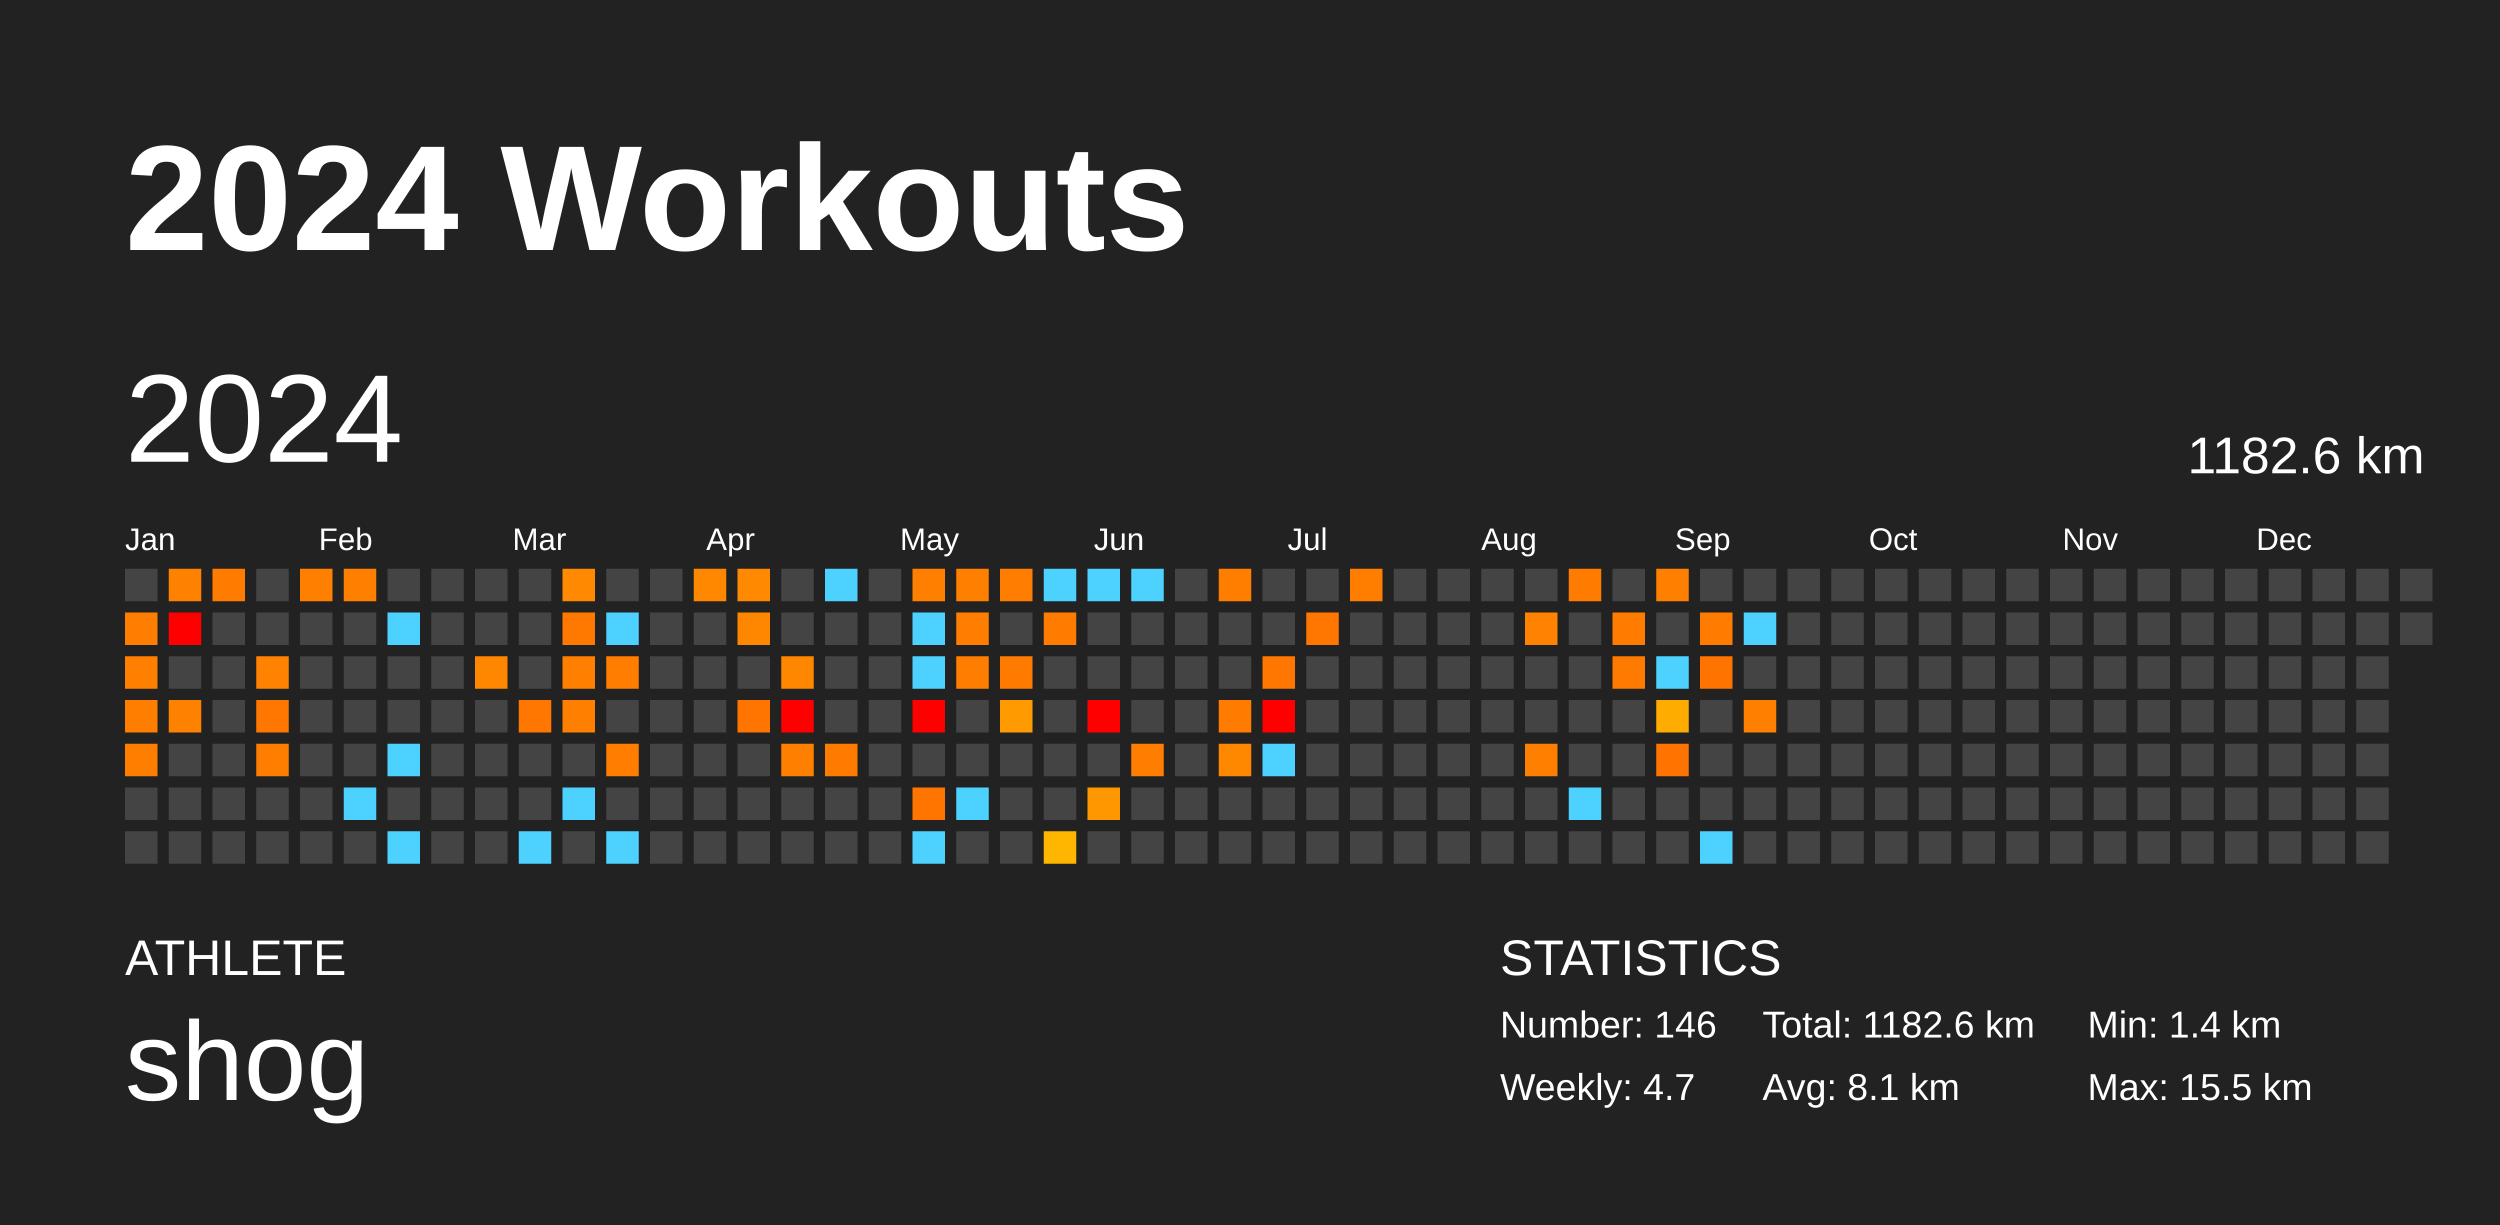
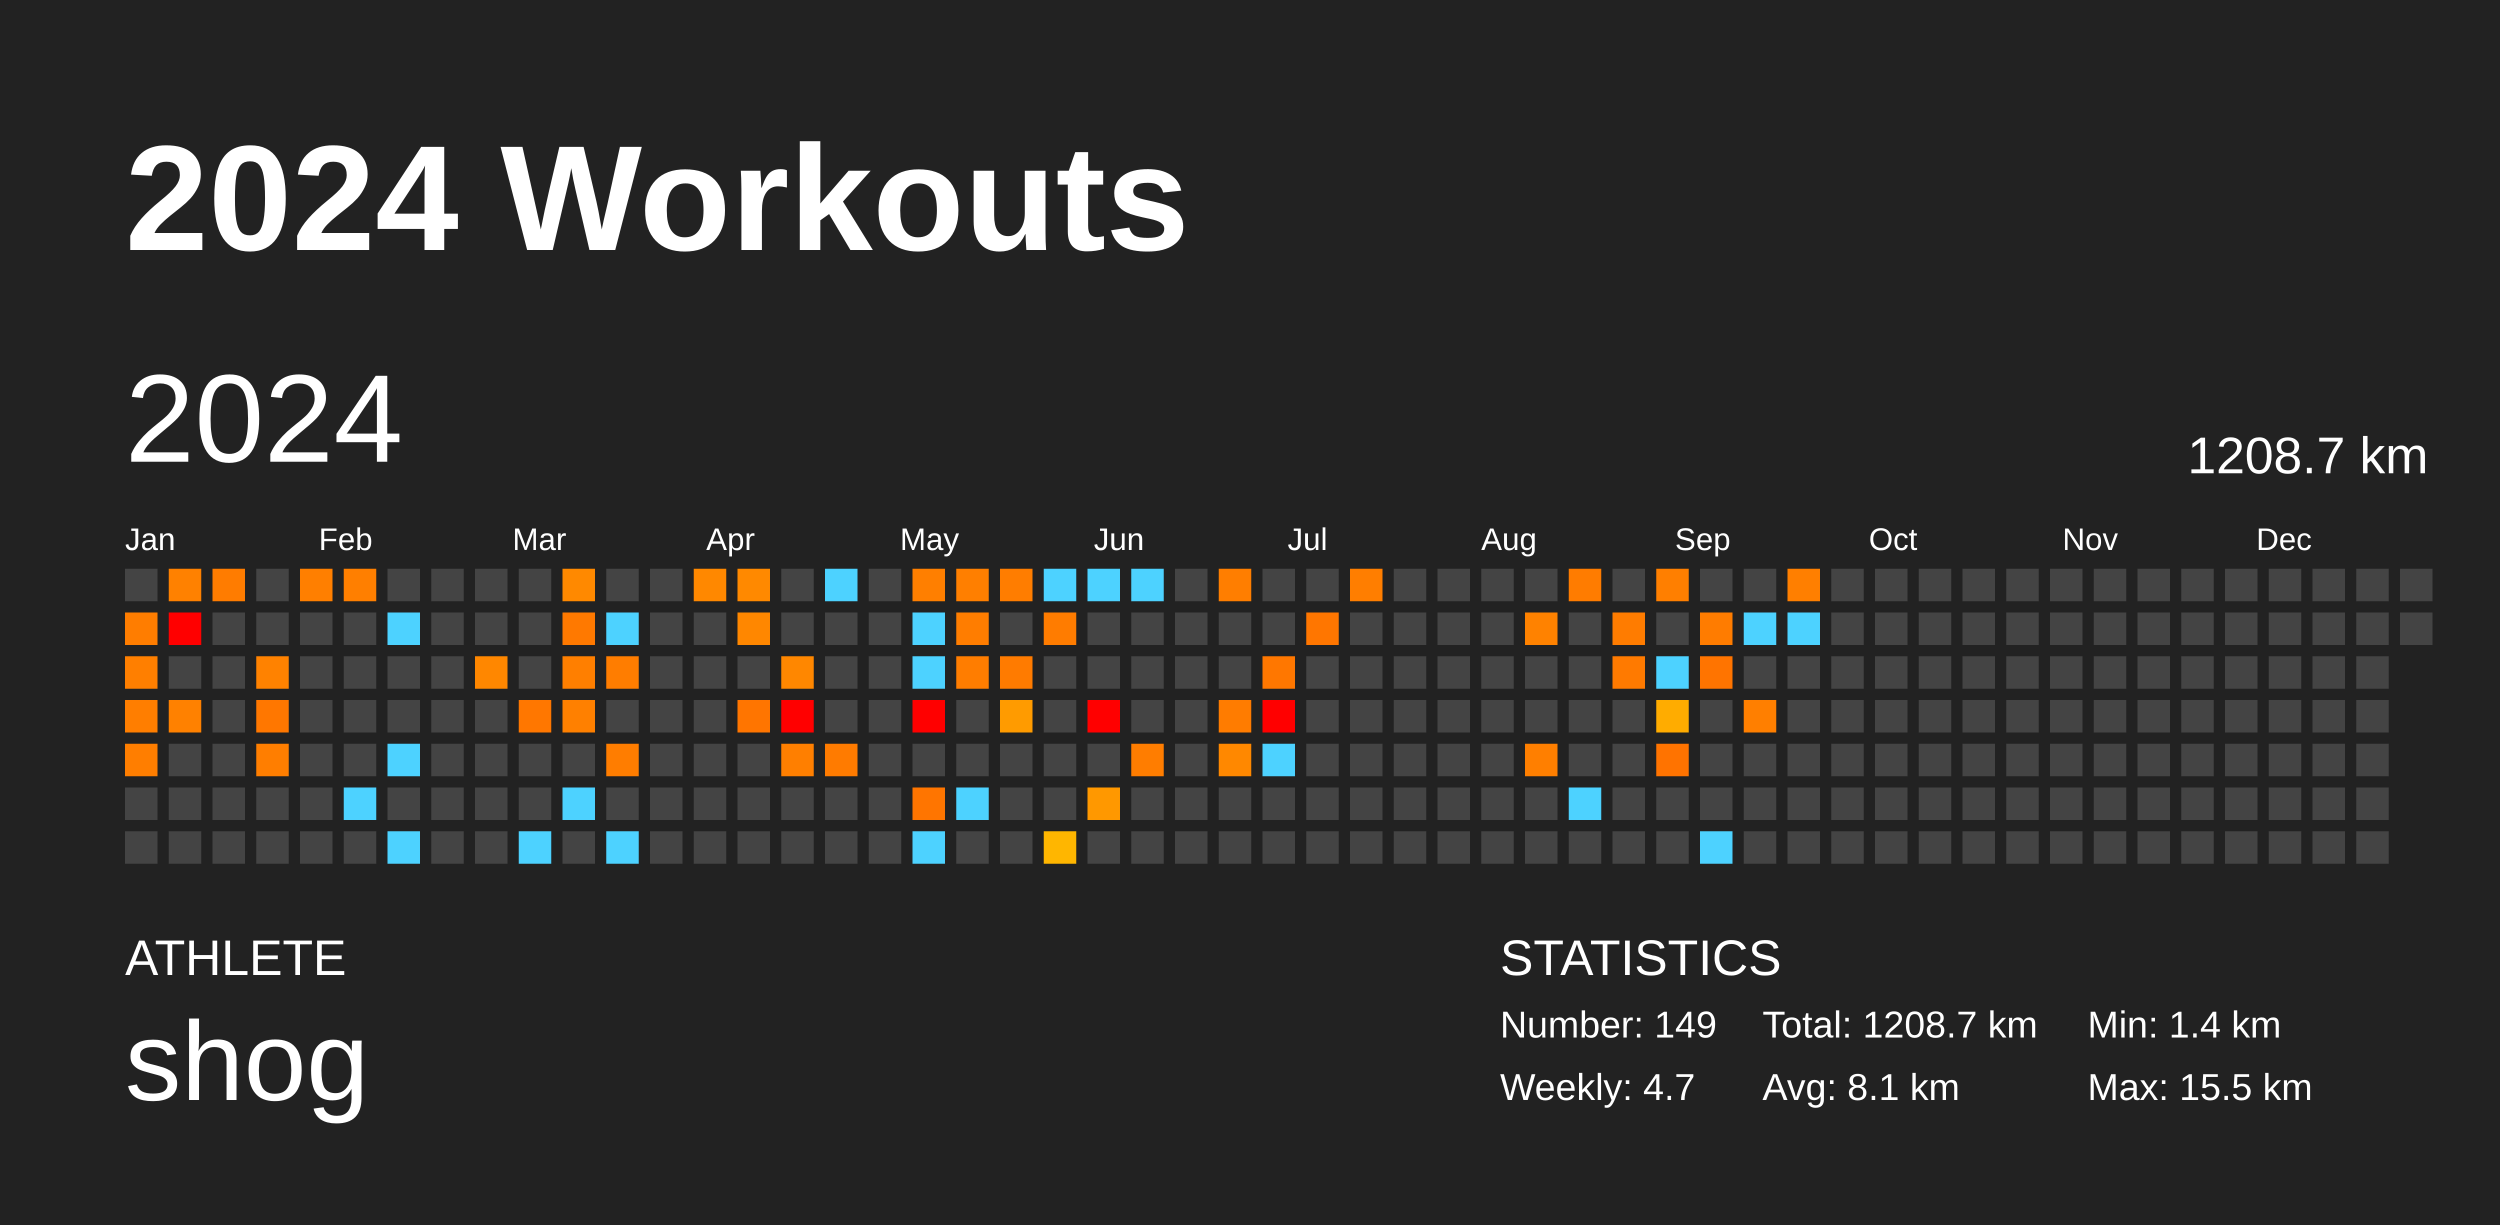
<svg xmlns="http://www.w3.org/2000/svg" baseProfile="full" height="98mm" version="1.1" viewBox="0,0,200,98" width="200mm">
  <defs />
  <rect fill="#222222" height="98" width="200" x="0" y="0" />
  <text fill="#FFFFFF" style="font-size:12px; font-family:Arial; font-weight:bold;" x="10" y="20">2024 Workouts</text>
  <text fill="#FFFFFF" style="font-size:4px; font-family:Arial" x="10" y="78">ATHLETE</text>
  <text fill="#FFFFFF" style="font-size:9px; font-family:Arial" x="10" y="88">shog</text>
  <text fill="#FFFFFF" style="font-size:4px; font-family:Arial" x="120" y="78">STATISTICS</text>
-   <text fill="#FFFFFF" style="font-size:3px; font-family:Arial" x="120" y="83">Number: 146</text>
+   <text fill="#FFFFFF" style="font-size:3px; font-family:Arial" x="120" y="83">Number: 149</text>
  <text fill="#FFFFFF" style="font-size:3px; font-family:Arial" x="120" y="88">Weekly: 4.7</text>
-   <text fill="#FFFFFF" style="font-size:3px; font-family:Arial" x="141" y="83">Total: 1182.6 km</text>
+   <text fill="#FFFFFF" style="font-size:3px; font-family:Arial" x="141" y="83">Total: 1208.7 km</text>
  <text fill="#FFFFFF" style="font-size:3px; font-family:Arial" x="141" y="88">Avg: 8.1 km</text>
  <text fill="#FFFFFF" style="font-size:3px; font-family:Arial" x="167" y="83">Min: 1.4 km</text>
  <text fill="#FFFFFF" style="font-size:3px; font-family:Arial" x="167" y="88">Max: 15.5 km</text>
  <text dominant-baseline="hanging" fill="#FFFFFF" style="font-size:10.0px; font-family:Arial;" x="10" y="30">2024</text>
-   <text dominant-baseline="hanging" fill="#FFFFFF" style="font-size:4.125px; font-family:Arial;" x="175" y="35">1182.6 km</text>
+   <text dominant-baseline="hanging" fill="#FFFFFF" style="font-size:4.125px; font-family:Arial;" x="175" y="35">1208.7 km</text>
  <text fill="#FFFFFF" style="font-size:2.5px; font-family:Arial" x="10.0" y="44">Jan</text>
  <text fill="#FFFFFF" style="font-size:2.5px; font-family:Arial" x="25.5" y="44">Feb</text>
  <text fill="#FFFFFF" style="font-size:2.5px; font-family:Arial" x="41.0" y="44">Mar</text>
  <text fill="#FFFFFF" style="font-size:2.5px; font-family:Arial" x="56.5" y="44">Apr</text>
  <text fill="#FFFFFF" style="font-size:2.5px; font-family:Arial" x="72.0" y="44">May</text>
  <text fill="#FFFFFF" style="font-size:2.5px; font-family:Arial" x="87.5" y="44">Jun</text>
  <text fill="#FFFFFF" style="font-size:2.5px; font-family:Arial" x="103.0" y="44">Jul</text>
  <text fill="#FFFFFF" style="font-size:2.5px; font-family:Arial" x="118.5" y="44">Aug</text>
  <text fill="#FFFFFF" style="font-size:2.5px; font-family:Arial" x="134.0" y="44">Sep</text>
  <text fill="#FFFFFF" style="font-size:2.5px; font-family:Arial" x="149.5" y="44">Oct</text>
  <text fill="#FFFFFF" style="font-size:2.5px; font-family:Arial" x="165.0" y="44">Nov</text>
  <text fill="#FFFFFF" style="font-size:2.5px; font-family:Arial" x="180.5" y="44">Dec</text>
  <rect fill="#444444" height="2.6" width="2.6" x="10.0" y="45.5" />
  <rect fill="#ff7d00" height="2.6" width="2.6" x="10.0" y="49.0" />
  <rect fill="#ff7f00" height="2.6" width="2.6" x="10.0" y="52.5" />
  <rect fill="#ff7e00" height="2.6" width="2.6" x="10.0" y="56.0" />
  <rect fill="#ff7e00" height="2.6" width="2.6" x="10.0" y="59.5" />
  <rect fill="#444444" height="2.6" width="2.6" x="10.0" y="63.0" />
  <rect fill="#444444" height="2.6" width="2.6" x="10.0" y="66.5" />
  <rect fill="#ff8100" height="2.6" width="2.6" x="13.5" y="45.5" />
  <rect fill="red" height="2.6" width="2.6" x="13.5" y="49.0" />
  <rect fill="#444444" height="2.6" width="2.6" x="13.5" y="52.5" />
  <rect fill="#ff8100" height="2.6" width="2.6" x="13.5" y="56.0" />
  <rect fill="#444444" height="2.6" width="2.6" x="13.5" y="59.5" />
  <rect fill="#444444" height="2.6" width="2.6" x="13.5" y="63.0" />
  <rect fill="#444444" height="2.6" width="2.6" x="13.5" y="66.5" />
  <rect fill="#ff7c00" height="2.6" width="2.6" x="17.0" y="45.5" />
  <rect fill="#444444" height="2.6" width="2.6" x="17.0" y="49.0" />
  <rect fill="#444444" height="2.6" width="2.6" x="17.0" y="52.5" />
  <rect fill="#444444" height="2.6" width="2.6" x="17.0" y="56.0" />
  <rect fill="#444444" height="2.6" width="2.6" x="17.0" y="59.5" />
  <rect fill="#444444" height="2.6" width="2.6" x="17.0" y="63.0" />
  <rect fill="#444444" height="2.6" width="2.6" x="17.0" y="66.5" />
  <rect fill="#444444" height="2.6" width="2.6" x="20.5" y="45.5" />
  <rect fill="#444444" height="2.6" width="2.6" x="20.5" y="49.0" />
  <rect fill="#ff8200" height="2.6" width="2.6" x="20.5" y="52.5" />
  <rect fill="#ff7700" height="2.6" width="2.6" x="20.5" y="56.0" />
  <rect fill="#ff7e00" height="2.6" width="2.6" x="20.5" y="59.5" />
  <rect fill="#444444" height="2.6" width="2.6" x="20.5" y="63.0" />
  <rect fill="#444444" height="2.6" width="2.6" x="20.5" y="66.5" />
  <rect fill="#ff7f00" height="2.6" width="2.6" x="24.0" y="45.5" />
  <rect fill="#444444" height="2.6" width="2.6" x="24.0" y="49.0" />
  <rect fill="#444444" height="2.6" width="2.6" x="24.0" y="52.5" />
  <rect fill="#444444" height="2.6" width="2.6" x="24.0" y="56.0" />
  <rect fill="#444444" height="2.6" width="2.6" x="24.0" y="59.5" />
  <rect fill="#444444" height="2.6" width="2.6" x="24.0" y="63.0" />
  <rect fill="#444444" height="2.6" width="2.6" x="24.0" y="66.5" />
  <rect fill="#ff7f00" height="2.6" width="2.6" x="27.5" y="45.5" />
  <rect fill="#444444" height="2.6" width="2.6" x="27.5" y="49.0" />
  <rect fill="#444444" height="2.6" width="2.6" x="27.5" y="52.5" />
  <rect fill="#444444" height="2.6" width="2.6" x="27.5" y="56.0" />
  <rect fill="#444444" height="2.6" width="2.6" x="27.5" y="59.5" />
  <rect fill="#4dd2ff" height="2.6" width="2.6" x="27.5" y="63.0" />
  <rect fill="#444444" height="2.6" width="2.6" x="27.5" y="66.5" />
  <rect fill="#444444" height="2.6" width="2.6" x="31.0" y="45.5" />
  <rect fill="#4dd2ff" height="2.6" width="2.6" x="31.0" y="49.0" />
  <rect fill="#444444" height="2.6" width="2.6" x="31.0" y="52.5" />
  <rect fill="#444444" height="2.6" width="2.6" x="31.0" y="56.0" />
  <rect fill="#4dd2ff" height="2.6" width="2.6" x="31.0" y="59.5" />
  <rect fill="#444444" height="2.6" width="2.6" x="31.0" y="63.0" />
  <rect fill="#4dd2ff" height="2.6" width="2.6" x="31.0" y="66.5" />
  <rect fill="#444444" height="2.6" width="2.6" x="34.5" y="45.5" />
  <rect fill="#444444" height="2.6" width="2.6" x="34.5" y="49.0" />
  <rect fill="#444444" height="2.6" width="2.6" x="34.5" y="52.5" />
  <rect fill="#444444" height="2.6" width="2.6" x="34.5" y="56.0" />
  <rect fill="#444444" height="2.6" width="2.6" x="34.5" y="59.5" />
  <rect fill="#444444" height="2.6" width="2.6" x="34.5" y="63.0" />
  <rect fill="#444444" height="2.6" width="2.6" x="34.5" y="66.5" />
  <rect fill="#444444" height="2.6" width="2.6" x="38.0" y="45.5" />
  <rect fill="#444444" height="2.6" width="2.6" x="38.0" y="49.0" />
  <rect fill="#ff8700" height="2.6" width="2.6" x="38.0" y="52.5" />
  <rect fill="#444444" height="2.6" width="2.6" x="38.0" y="56.0" />
  <rect fill="#444444" height="2.6" width="2.6" x="38.0" y="59.5" />
  <rect fill="#444444" height="2.6" width="2.6" x="38.0" y="63.0" />
  <rect fill="#444444" height="2.6" width="2.6" x="38.0" y="66.5" />
  <rect fill="#444444" height="2.6" width="2.6" x="41.5" y="45.5" />
  <rect fill="#444444" height="2.6" width="2.6" x="41.5" y="49.0" />
  <rect fill="#444444" height="2.6" width="2.6" x="41.5" y="52.5" />
  <rect fill="#ff7700" height="2.6" width="2.6" x="41.5" y="56.0" />
  <rect fill="#444444" height="2.6" width="2.6" x="41.5" y="59.5" />
  <rect fill="#444444" height="2.6" width="2.6" x="41.5" y="63.0" />
  <rect fill="#4dd2ff" height="2.6" width="2.6" x="41.5" y="66.5" />
  <rect fill="#ff8900" height="2.6" width="2.6" x="45.0" y="45.5" />
  <rect fill="#ff7900" height="2.6" width="2.6" x="45.0" y="49.0" />
  <rect fill="#ff7f00" height="2.6" width="2.6" x="45.0" y="52.5" />
  <rect fill="#ff8000" height="2.6" width="2.6" x="45.0" y="56.0" />
  <rect fill="#444444" height="2.6" width="2.6" x="45.0" y="59.5" />
  <rect fill="#4dd2ff" height="2.6" width="2.6" x="45.0" y="63.0" />
  <rect fill="#444444" height="2.6" width="2.6" x="45.0" y="66.5" />
  <rect fill="#444444" height="2.6" width="2.6" x="48.5" y="45.5" />
  <rect fill="#4dd2ff" height="2.6" width="2.6" x="48.5" y="49.0" />
  <rect fill="#ff7d00" height="2.6" width="2.6" x="48.5" y="52.5" />
  <rect fill="#444444" height="2.6" width="2.6" x="48.5" y="56.0" />
  <rect fill="#ff7d00" height="2.6" width="2.6" x="48.5" y="59.5" />
  <rect fill="#444444" height="2.6" width="2.6" x="48.5" y="63.0" />
  <rect fill="#4dd2ff" height="2.6" width="2.6" x="48.5" y="66.5" />
  <rect fill="#444444" height="2.6" width="2.6" x="52.0" y="45.5" />
  <rect fill="#444444" height="2.6" width="2.6" x="52.0" y="49.0" />
  <rect fill="#444444" height="2.6" width="2.6" x="52.0" y="52.5" />
  <rect fill="#444444" height="2.6" width="2.6" x="52.0" y="56.0" />
  <rect fill="#444444" height="2.6" width="2.6" x="52.0" y="59.5" />
  <rect fill="#444444" height="2.6" width="2.6" x="52.0" y="63.0" />
  <rect fill="#444444" height="2.6" width="2.6" x="52.0" y="66.5" />
  <rect fill="#ff8800" height="2.6" width="2.6" x="55.5" y="45.5" />
  <rect fill="#444444" height="2.6" width="2.6" x="55.5" y="49.0" />
  <rect fill="#444444" height="2.6" width="2.6" x="55.5" y="52.5" />
  <rect fill="#444444" height="2.6" width="2.6" x="55.5" y="56.0" />
  <rect fill="#444444" height="2.6" width="2.6" x="55.5" y="59.5" />
  <rect fill="#444444" height="2.6" width="2.6" x="55.5" y="63.0" />
  <rect fill="#444444" height="2.6" width="2.6" x="55.5" y="66.5" />
  <rect fill="#ff8900" height="2.6" width="2.6" x="59.0" y="45.5" />
  <rect fill="#ff8700" height="2.6" width="2.6" x="59.0" y="49.0" />
  <rect fill="#444444" height="2.6" width="2.6" x="59.0" y="52.5" />
  <rect fill="#ff7500" height="2.6" width="2.6" x="59.0" y="56.0" />
  <rect fill="#444444" height="2.6" width="2.6" x="59.0" y="59.5" />
  <rect fill="#444444" height="2.6" width="2.6" x="59.0" y="63.0" />
  <rect fill="#444444" height="2.6" width="2.6" x="59.0" y="66.5" />
  <rect fill="#444444" height="2.6" width="2.6" x="62.5" y="45.5" />
  <rect fill="#444444" height="2.6" width="2.6" x="62.5" y="49.0" />
  <rect fill="#ff8700" height="2.6" width="2.6" x="62.5" y="52.5" />
  <rect fill="red" height="2.6" width="2.6" x="62.5" y="56.0" />
  <rect fill="#ff7f00" height="2.6" width="2.6" x="62.5" y="59.5" />
  <rect fill="#444444" height="2.6" width="2.6" x="62.5" y="63.0" />
  <rect fill="#444444" height="2.6" width="2.6" x="62.5" y="66.5" />
  <rect fill="#4dd2ff" height="2.6" width="2.6" x="66.0" y="45.5" />
  <rect fill="#444444" height="2.6" width="2.6" x="66.0" y="49.0" />
  <rect fill="#444444" height="2.6" width="2.6" x="66.0" y="52.5" />
  <rect fill="#444444" height="2.6" width="2.6" x="66.0" y="56.0" />
  <rect fill="#ff7b00" height="2.6" width="2.6" x="66.0" y="59.5" />
  <rect fill="#444444" height="2.6" width="2.6" x="66.0" y="63.0" />
  <rect fill="#444444" height="2.6" width="2.6" x="66.0" y="66.5" />
  <rect fill="#444444" height="2.6" width="2.6" x="69.5" y="45.5" />
  <rect fill="#444444" height="2.6" width="2.6" x="69.5" y="49.0" />
  <rect fill="#444444" height="2.6" width="2.6" x="69.5" y="52.5" />
  <rect fill="#444444" height="2.6" width="2.6" x="69.5" y="56.0" />
  <rect fill="#444444" height="2.6" width="2.6" x="69.5" y="59.5" />
  <rect fill="#444444" height="2.6" width="2.6" x="69.5" y="63.0" />
  <rect fill="#444444" height="2.6" width="2.6" x="69.5" y="66.5" />
  <rect fill="#ff7f00" height="2.6" width="2.6" x="73.0" y="45.5" />
  <rect fill="#4dd2ff" height="2.6" width="2.6" x="73.0" y="49.0" />
  <rect fill="#4dd2ff" height="2.6" width="2.6" x="73.0" y="52.5" />
  <rect fill="red" height="2.6" width="2.6" x="73.0" y="56.0" />
  <rect fill="#444444" height="2.6" width="2.6" x="73.0" y="59.5" />
  <rect fill="#ff7500" height="2.6" width="2.6" x="73.0" y="63.0" />
  <rect fill="#4dd2ff" height="2.6" width="2.6" x="73.0" y="66.5" />
  <rect fill="#ff7f00" height="2.6" width="2.6" x="76.5" y="45.5" />
  <rect fill="#ff7d00" height="2.6" width="2.6" x="76.5" y="49.0" />
  <rect fill="#ff7d00" height="2.6" width="2.6" x="76.5" y="52.5" />
  <rect fill="#444444" height="2.6" width="2.6" x="76.5" y="56.0" />
  <rect fill="#444444" height="2.6" width="2.6" x="76.5" y="59.5" />
  <rect fill="#4dd2ff" height="2.6" width="2.6" x="76.5" y="63.0" />
  <rect fill="#444444" height="2.6" width="2.6" x="76.5" y="66.5" />
  <rect fill="#ff7d00" height="2.6" width="2.6" x="80.0" y="45.5" />
  <rect fill="#444444" height="2.6" width="2.6" x="80.0" y="49.0" />
  <rect fill="#ff7b00" height="2.6" width="2.6" x="80.0" y="52.5" />
  <rect fill="#ff9b00" height="2.6" width="2.6" x="80.0" y="56.0" />
  <rect fill="#444444" height="2.6" width="2.6" x="80.0" y="59.5" />
  <rect fill="#444444" height="2.6" width="2.6" x="80.0" y="63.0" />
  <rect fill="#444444" height="2.6" width="2.6" x="80.0" y="66.5" />
  <rect fill="#4dd2ff" height="2.6" width="2.6" x="83.5" y="45.5" />
  <rect fill="#ff7c00" height="2.6" width="2.6" x="83.5" y="49.0" />
  <rect fill="#444444" height="2.6" width="2.6" x="83.5" y="52.5" />
  <rect fill="#444444" height="2.6" width="2.6" x="83.5" y="56.0" />
  <rect fill="#444444" height="2.6" width="2.6" x="83.5" y="59.5" />
  <rect fill="#444444" height="2.6" width="2.6" x="83.5" y="63.0" />
  <rect fill="#ffb600" height="2.6" width="2.6" x="83.5" y="66.5" />
  <rect fill="#4dd2ff" height="2.6" width="2.6" x="87.0" y="45.5" />
  <rect fill="#444444" height="2.6" width="2.6" x="87.0" y="49.0" />
  <rect fill="#444444" height="2.6" width="2.6" x="87.0" y="52.5" />
  <rect fill="red" height="2.6" width="2.6" x="87.0" y="56.0" />
  <rect fill="#444444" height="2.6" width="2.6" x="87.0" y="59.5" />
  <rect fill="#ff9800" height="2.6" width="2.6" x="87.0" y="63.0" />
  <rect fill="#444444" height="2.6" width="2.6" x="87.0" y="66.5" />
  <rect fill="#4dd2ff" height="2.6" width="2.6" x="90.5" y="45.5" />
  <rect fill="#444444" height="2.6" width="2.6" x="90.5" y="49.0" />
  <rect fill="#444444" height="2.6" width="2.6" x="90.5" y="52.5" />
  <rect fill="#444444" height="2.6" width="2.6" x="90.5" y="56.0" />
  <rect fill="#ff7d00" height="2.6" width="2.6" x="90.5" y="59.5" />
  <rect fill="#444444" height="2.6" width="2.6" x="90.5" y="63.0" />
  <rect fill="#444444" height="2.6" width="2.6" x="90.5" y="66.5" />
  <rect fill="#444444" height="2.6" width="2.6" x="94.0" y="45.5" />
  <rect fill="#444444" height="2.6" width="2.6" x="94.0" y="49.0" />
  <rect fill="#444444" height="2.6" width="2.6" x="94.0" y="52.5" />
  <rect fill="#444444" height="2.6" width="2.6" x="94.0" y="56.0" />
  <rect fill="#444444" height="2.6" width="2.6" x="94.0" y="59.5" />
  <rect fill="#444444" height="2.6" width="2.6" x="94.0" y="63.0" />
  <rect fill="#444444" height="2.6" width="2.6" x="94.0" y="66.5" />
  <rect fill="#ff7e00" height="2.6" width="2.6" x="97.5" y="45.5" />
  <rect fill="#444444" height="2.6" width="2.6" x="97.5" y="49.0" />
  <rect fill="#444444" height="2.6" width="2.6" x="97.5" y="52.5" />
  <rect fill="#ff7c00" height="2.6" width="2.6" x="97.5" y="56.0" />
  <rect fill="#ff8800" height="2.6" width="2.6" x="97.5" y="59.5" />
  <rect fill="#444444" height="2.6" width="2.6" x="97.5" y="63.0" />
  <rect fill="#444444" height="2.6" width="2.6" x="97.5" y="66.5" />
  <rect fill="#444444" height="2.6" width="2.6" x="101.0" y="45.5" />
  <rect fill="#444444" height="2.6" width="2.6" x="101.0" y="49.0" />
  <rect fill="#ff7700" height="2.6" width="2.6" x="101.0" y="52.5" />
  <rect fill="red" height="2.6" width="2.6" x="101.0" y="56.0" />
  <rect fill="#4dd2ff" height="2.6" width="2.6" x="101.0" y="59.5" />
  <rect fill="#444444" height="2.6" width="2.6" x="101.0" y="63.0" />
  <rect fill="#444444" height="2.6" width="2.6" x="101.0" y="66.5" />
  <rect fill="#444444" height="2.6" width="2.6" x="104.5" y="45.5" />
  <rect fill="#ff7600" height="2.6" width="2.6" x="104.5" y="49.0" />
  <rect fill="#444444" height="2.6" width="2.6" x="104.5" y="52.5" />
  <rect fill="#444444" height="2.6" width="2.6" x="104.5" y="56.0" />
  <rect fill="#444444" height="2.6" width="2.6" x="104.5" y="59.5" />
  <rect fill="#444444" height="2.6" width="2.6" x="104.5" y="63.0" />
  <rect fill="#444444" height="2.6" width="2.6" x="104.5" y="66.5" />
  <rect fill="#ff7e00" height="2.6" width="2.6" x="108.0" y="45.5" />
  <rect fill="#444444" height="2.6" width="2.6" x="108.0" y="49.0" />
  <rect fill="#444444" height="2.6" width="2.6" x="108.0" y="52.5" />
  <rect fill="#444444" height="2.6" width="2.6" x="108.0" y="56.0" />
  <rect fill="#444444" height="2.6" width="2.6" x="108.0" y="59.5" />
  <rect fill="#444444" height="2.6" width="2.6" x="108.0" y="63.0" />
  <rect fill="#444444" height="2.6" width="2.6" x="108.0" y="66.5" />
  <rect fill="#444444" height="2.6" width="2.6" x="111.5" y="45.5" />
  <rect fill="#444444" height="2.6" width="2.6" x="111.5" y="49.0" />
  <rect fill="#444444" height="2.6" width="2.6" x="111.5" y="52.5" />
  <rect fill="#444444" height="2.6" width="2.6" x="111.5" y="56.0" />
  <rect fill="#444444" height="2.6" width="2.6" x="111.5" y="59.5" />
  <rect fill="#444444" height="2.6" width="2.6" x="111.5" y="63.0" />
  <rect fill="#444444" height="2.6" width="2.6" x="111.5" y="66.5" />
  <rect fill="#444444" height="2.6" width="2.6" x="115.0" y="45.5" />
  <rect fill="#444444" height="2.6" width="2.6" x="115.0" y="49.0" />
  <rect fill="#444444" height="2.6" width="2.6" x="115.0" y="52.5" />
  <rect fill="#444444" height="2.6" width="2.6" x="115.0" y="56.0" />
  <rect fill="#444444" height="2.6" width="2.6" x="115.0" y="59.5" />
  <rect fill="#444444" height="2.6" width="2.6" x="115.0" y="63.0" />
  <rect fill="#444444" height="2.6" width="2.6" x="115.0" y="66.5" />
  <rect fill="#444444" height="2.6" width="2.6" x="118.5" y="45.5" />
  <rect fill="#444444" height="2.6" width="2.6" x="118.5" y="49.0" />
  <rect fill="#444444" height="2.6" width="2.6" x="118.5" y="52.5" />
  <rect fill="#444444" height="2.6" width="2.6" x="118.5" y="56.0" />
  <rect fill="#444444" height="2.6" width="2.6" x="118.5" y="59.5" />
  <rect fill="#444444" height="2.6" width="2.6" x="118.5" y="63.0" />
  <rect fill="#444444" height="2.6" width="2.6" x="118.5" y="66.5" />
  <rect fill="#444444" height="2.6" width="2.6" x="122.0" y="45.5" />
  <rect fill="#ff8200" height="2.6" width="2.6" x="122.0" y="49.0" />
  <rect fill="#444444" height="2.6" width="2.6" x="122.0" y="52.5" />
  <rect fill="#444444" height="2.6" width="2.6" x="122.0" y="56.0" />
  <rect fill="#ff7f00" height="2.6" width="2.6" x="122.0" y="59.5" />
  <rect fill="#444444" height="2.6" width="2.6" x="122.0" y="63.0" />
  <rect fill="#444444" height="2.6" width="2.6" x="122.0" y="66.5" />
  <rect fill="#ff7c00" height="2.6" width="2.6" x="125.5" y="45.5" />
  <rect fill="#444444" height="2.6" width="2.6" x="125.5" y="49.0" />
  <rect fill="#444444" height="2.6" width="2.6" x="125.5" y="52.5" />
  <rect fill="#444444" height="2.6" width="2.6" x="125.5" y="56.0" />
  <rect fill="#444444" height="2.6" width="2.6" x="125.5" y="59.5" />
  <rect fill="#4dd2ff" height="2.6" width="2.6" x="125.5" y="63.0" />
  <rect fill="#444444" height="2.6" width="2.6" x="125.5" y="66.5" />
  <rect fill="#444444" height="2.6" width="2.6" x="129.0" y="45.5" />
  <rect fill="#ff7c00" height="2.6" width="2.6" x="129.0" y="49.0" />
  <rect fill="#ff7a00" height="2.6" width="2.6" x="129.0" y="52.5" />
  <rect fill="#444444" height="2.6" width="2.6" x="129.0" y="56.0" />
  <rect fill="#444444" height="2.6" width="2.6" x="129.0" y="59.5" />
  <rect fill="#444444" height="2.6" width="2.6" x="129.0" y="63.0" />
  <rect fill="#444444" height="2.6" width="2.6" x="129.0" y="66.5" />
  <rect fill="#ff7f00" height="2.6" width="2.6" x="132.5" y="45.5" />
  <rect fill="#444444" height="2.6" width="2.6" x="132.5" y="49.0" />
  <rect fill="#4dd2ff" height="2.6" width="2.6" x="132.5" y="52.5" />
  <rect fill="#ffac00" height="2.6" width="2.6" x="132.5" y="56.0" />
  <rect fill="#ff7300" height="2.6" width="2.6" x="132.5" y="59.5" />
  <rect fill="#444444" height="2.6" width="2.6" x="132.5" y="63.0" />
  <rect fill="#444444" height="2.6" width="2.6" x="132.5" y="66.5" />
  <rect fill="#444444" height="2.6" width="2.6" x="136.0" y="45.5" />
  <rect fill="#ff7c00" height="2.6" width="2.6" x="136.0" y="49.0" />
  <rect fill="#ff7400" height="2.6" width="2.6" x="136.0" y="52.5" />
  <rect fill="#444444" height="2.6" width="2.6" x="136.0" y="56.0" />
  <rect fill="#444444" height="2.6" width="2.6" x="136.0" y="59.5" />
  <rect fill="#444444" height="2.6" width="2.6" x="136.0" y="63.0" />
  <rect fill="#4dd2ff" height="2.6" width="2.6" x="136.0" y="66.5" />
  <rect fill="#444444" height="2.6" width="2.6" x="139.5" y="45.5" />
  <rect fill="#4dd2ff" height="2.6" width="2.6" x="139.5" y="49.0" />
  <rect fill="#444444" height="2.6" width="2.6" x="139.5" y="52.5" />
  <rect fill="#ff7f00" height="2.6" width="2.6" x="139.5" y="56.0" />
  <rect fill="#444444" height="2.6" width="2.6" x="139.5" y="59.5" />
  <rect fill="#444444" height="2.6" width="2.6" x="139.5" y="63.0" />
  <rect fill="#444444" height="2.6" width="2.6" x="139.5" y="66.5" />
-   <rect fill="#444444" height="2.6" width="2.6" x="143.0" y="45.5" />
-   <rect fill="#444444" height="2.6" width="2.6" x="143.0" y="49.0" />
+   <rect fill="#ff7f00" height="2.6" width="2.6" x="143.0" y="45.5" />
+   <rect fill="#4dd2ff" height="2.6" width="2.6" x="143.0" y="49.0" />
  <rect fill="#444444" height="2.6" width="2.6" x="143.0" y="52.5" />
  <rect fill="#444444" height="2.6" width="2.6" x="143.0" y="56.0" />
  <rect fill="#444444" height="2.6" width="2.6" x="143.0" y="59.5" />
  <rect fill="#444444" height="2.6" width="2.6" x="143.0" y="63.0" />
  <rect fill="#444444" height="2.6" width="2.6" x="143.0" y="66.5" />
  <rect fill="#444444" height="2.6" width="2.6" x="146.5" y="45.5" />
  <rect fill="#444444" height="2.6" width="2.6" x="146.5" y="49.0" />
  <rect fill="#444444" height="2.6" width="2.6" x="146.5" y="52.5" />
  <rect fill="#444444" height="2.6" width="2.6" x="146.5" y="56.0" />
  <rect fill="#444444" height="2.6" width="2.6" x="146.5" y="59.5" />
  <rect fill="#444444" height="2.6" width="2.6" x="146.5" y="63.0" />
  <rect fill="#444444" height="2.6" width="2.6" x="146.5" y="66.5" />
  <rect fill="#444444" height="2.6" width="2.6" x="150.0" y="45.5" />
  <rect fill="#444444" height="2.6" width="2.6" x="150.0" y="49.0" />
  <rect fill="#444444" height="2.6" width="2.6" x="150.0" y="52.5" />
  <rect fill="#444444" height="2.6" width="2.6" x="150.0" y="56.0" />
  <rect fill="#444444" height="2.6" width="2.6" x="150.0" y="59.5" />
  <rect fill="#444444" height="2.6" width="2.6" x="150.0" y="63.0" />
  <rect fill="#444444" height="2.6" width="2.6" x="150.0" y="66.5" />
  <rect fill="#444444" height="2.6" width="2.6" x="153.5" y="45.5" />
  <rect fill="#444444" height="2.6" width="2.6" x="153.5" y="49.0" />
  <rect fill="#444444" height="2.6" width="2.6" x="153.5" y="52.5" />
  <rect fill="#444444" height="2.6" width="2.6" x="153.5" y="56.0" />
  <rect fill="#444444" height="2.6" width="2.6" x="153.5" y="59.5" />
  <rect fill="#444444" height="2.6" width="2.6" x="153.5" y="63.0" />
  <rect fill="#444444" height="2.6" width="2.6" x="153.5" y="66.5" />
  <rect fill="#444444" height="2.6" width="2.6" x="157.0" y="45.5" />
  <rect fill="#444444" height="2.6" width="2.6" x="157.0" y="49.0" />
  <rect fill="#444444" height="2.6" width="2.6" x="157.0" y="52.5" />
  <rect fill="#444444" height="2.6" width="2.6" x="157.0" y="56.0" />
  <rect fill="#444444" height="2.6" width="2.6" x="157.0" y="59.5" />
  <rect fill="#444444" height="2.6" width="2.6" x="157.0" y="63.0" />
  <rect fill="#444444" height="2.6" width="2.6" x="157.0" y="66.5" />
  <rect fill="#444444" height="2.6" width="2.6" x="160.5" y="45.5" />
  <rect fill="#444444" height="2.6" width="2.6" x="160.5" y="49.0" />
  <rect fill="#444444" height="2.6" width="2.6" x="160.5" y="52.5" />
  <rect fill="#444444" height="2.6" width="2.6" x="160.5" y="56.0" />
  <rect fill="#444444" height="2.6" width="2.6" x="160.5" y="59.5" />
  <rect fill="#444444" height="2.6" width="2.6" x="160.5" y="63.0" />
  <rect fill="#444444" height="2.6" width="2.6" x="160.5" y="66.5" />
  <rect fill="#444444" height="2.6" width="2.6" x="164.0" y="45.5" />
  <rect fill="#444444" height="2.6" width="2.6" x="164.0" y="49.0" />
  <rect fill="#444444" height="2.6" width="2.6" x="164.0" y="52.5" />
  <rect fill="#444444" height="2.6" width="2.6" x="164.0" y="56.0" />
  <rect fill="#444444" height="2.6" width="2.6" x="164.0" y="59.5" />
  <rect fill="#444444" height="2.6" width="2.6" x="164.0" y="63.0" />
  <rect fill="#444444" height="2.6" width="2.6" x="164.0" y="66.5" />
  <rect fill="#444444" height="2.6" width="2.6" x="167.5" y="45.5" />
  <rect fill="#444444" height="2.6" width="2.6" x="167.5" y="49.0" />
  <rect fill="#444444" height="2.6" width="2.6" x="167.5" y="52.5" />
  <rect fill="#444444" height="2.6" width="2.6" x="167.5" y="56.0" />
  <rect fill="#444444" height="2.6" width="2.6" x="167.5" y="59.5" />
  <rect fill="#444444" height="2.6" width="2.6" x="167.5" y="63.0" />
  <rect fill="#444444" height="2.6" width="2.6" x="167.5" y="66.5" />
  <rect fill="#444444" height="2.6" width="2.6" x="171.0" y="45.5" />
  <rect fill="#444444" height="2.6" width="2.6" x="171.0" y="49.0" />
  <rect fill="#444444" height="2.6" width="2.6" x="171.0" y="52.5" />
  <rect fill="#444444" height="2.6" width="2.6" x="171.0" y="56.0" />
  <rect fill="#444444" height="2.6" width="2.6" x="171.0" y="59.5" />
  <rect fill="#444444" height="2.6" width="2.6" x="171.0" y="63.0" />
  <rect fill="#444444" height="2.6" width="2.6" x="171.0" y="66.5" />
  <rect fill="#444444" height="2.6" width="2.6" x="174.5" y="45.5" />
  <rect fill="#444444" height="2.6" width="2.6" x="174.5" y="49.0" />
  <rect fill="#444444" height="2.6" width="2.6" x="174.5" y="52.5" />
  <rect fill="#444444" height="2.6" width="2.6" x="174.5" y="56.0" />
  <rect fill="#444444" height="2.6" width="2.6" x="174.5" y="59.5" />
  <rect fill="#444444" height="2.6" width="2.6" x="174.5" y="63.0" />
  <rect fill="#444444" height="2.6" width="2.6" x="174.5" y="66.5" />
  <rect fill="#444444" height="2.6" width="2.6" x="178.0" y="45.5" />
  <rect fill="#444444" height="2.6" width="2.6" x="178.0" y="49.0" />
  <rect fill="#444444" height="2.6" width="2.6" x="178.0" y="52.5" />
  <rect fill="#444444" height="2.6" width="2.6" x="178.0" y="56.0" />
  <rect fill="#444444" height="2.6" width="2.6" x="178.0" y="59.5" />
  <rect fill="#444444" height="2.6" width="2.6" x="178.0" y="63.0" />
  <rect fill="#444444" height="2.6" width="2.6" x="178.0" y="66.5" />
  <rect fill="#444444" height="2.6" width="2.6" x="181.5" y="45.5" />
  <rect fill="#444444" height="2.6" width="2.6" x="181.5" y="49.0" />
  <rect fill="#444444" height="2.6" width="2.6" x="181.5" y="52.5" />
  <rect fill="#444444" height="2.6" width="2.6" x="181.5" y="56.0" />
  <rect fill="#444444" height="2.6" width="2.6" x="181.5" y="59.5" />
  <rect fill="#444444" height="2.6" width="2.6" x="181.5" y="63.0" />
  <rect fill="#444444" height="2.6" width="2.6" x="181.5" y="66.5" />
  <rect fill="#444444" height="2.6" width="2.6" x="185.0" y="45.5" />
  <rect fill="#444444" height="2.6" width="2.6" x="185.0" y="49.0" />
  <rect fill="#444444" height="2.6" width="2.6" x="185.0" y="52.5" />
  <rect fill="#444444" height="2.6" width="2.6" x="185.0" y="56.0" />
  <rect fill="#444444" height="2.6" width="2.6" x="185.0" y="59.5" />
  <rect fill="#444444" height="2.6" width="2.6" x="185.0" y="63.0" />
  <rect fill="#444444" height="2.6" width="2.6" x="185.0" y="66.5" />
  <rect fill="#444444" height="2.6" width="2.6" x="188.5" y="45.5" />
  <rect fill="#444444" height="2.6" width="2.6" x="188.5" y="49.0" />
  <rect fill="#444444" height="2.6" width="2.6" x="188.5" y="52.5" />
  <rect fill="#444444" height="2.6" width="2.6" x="188.5" y="56.0" />
  <rect fill="#444444" height="2.6" width="2.6" x="188.5" y="59.5" />
  <rect fill="#444444" height="2.6" width="2.6" x="188.5" y="63.0" />
  <rect fill="#444444" height="2.6" width="2.6" x="188.5" y="66.5" />
  <rect fill="#444444" height="2.6" width="2.6" x="192.0" y="45.5" />
  <rect fill="#444444" height="2.6" width="2.6" x="192.0" y="49.0" />
</svg>
